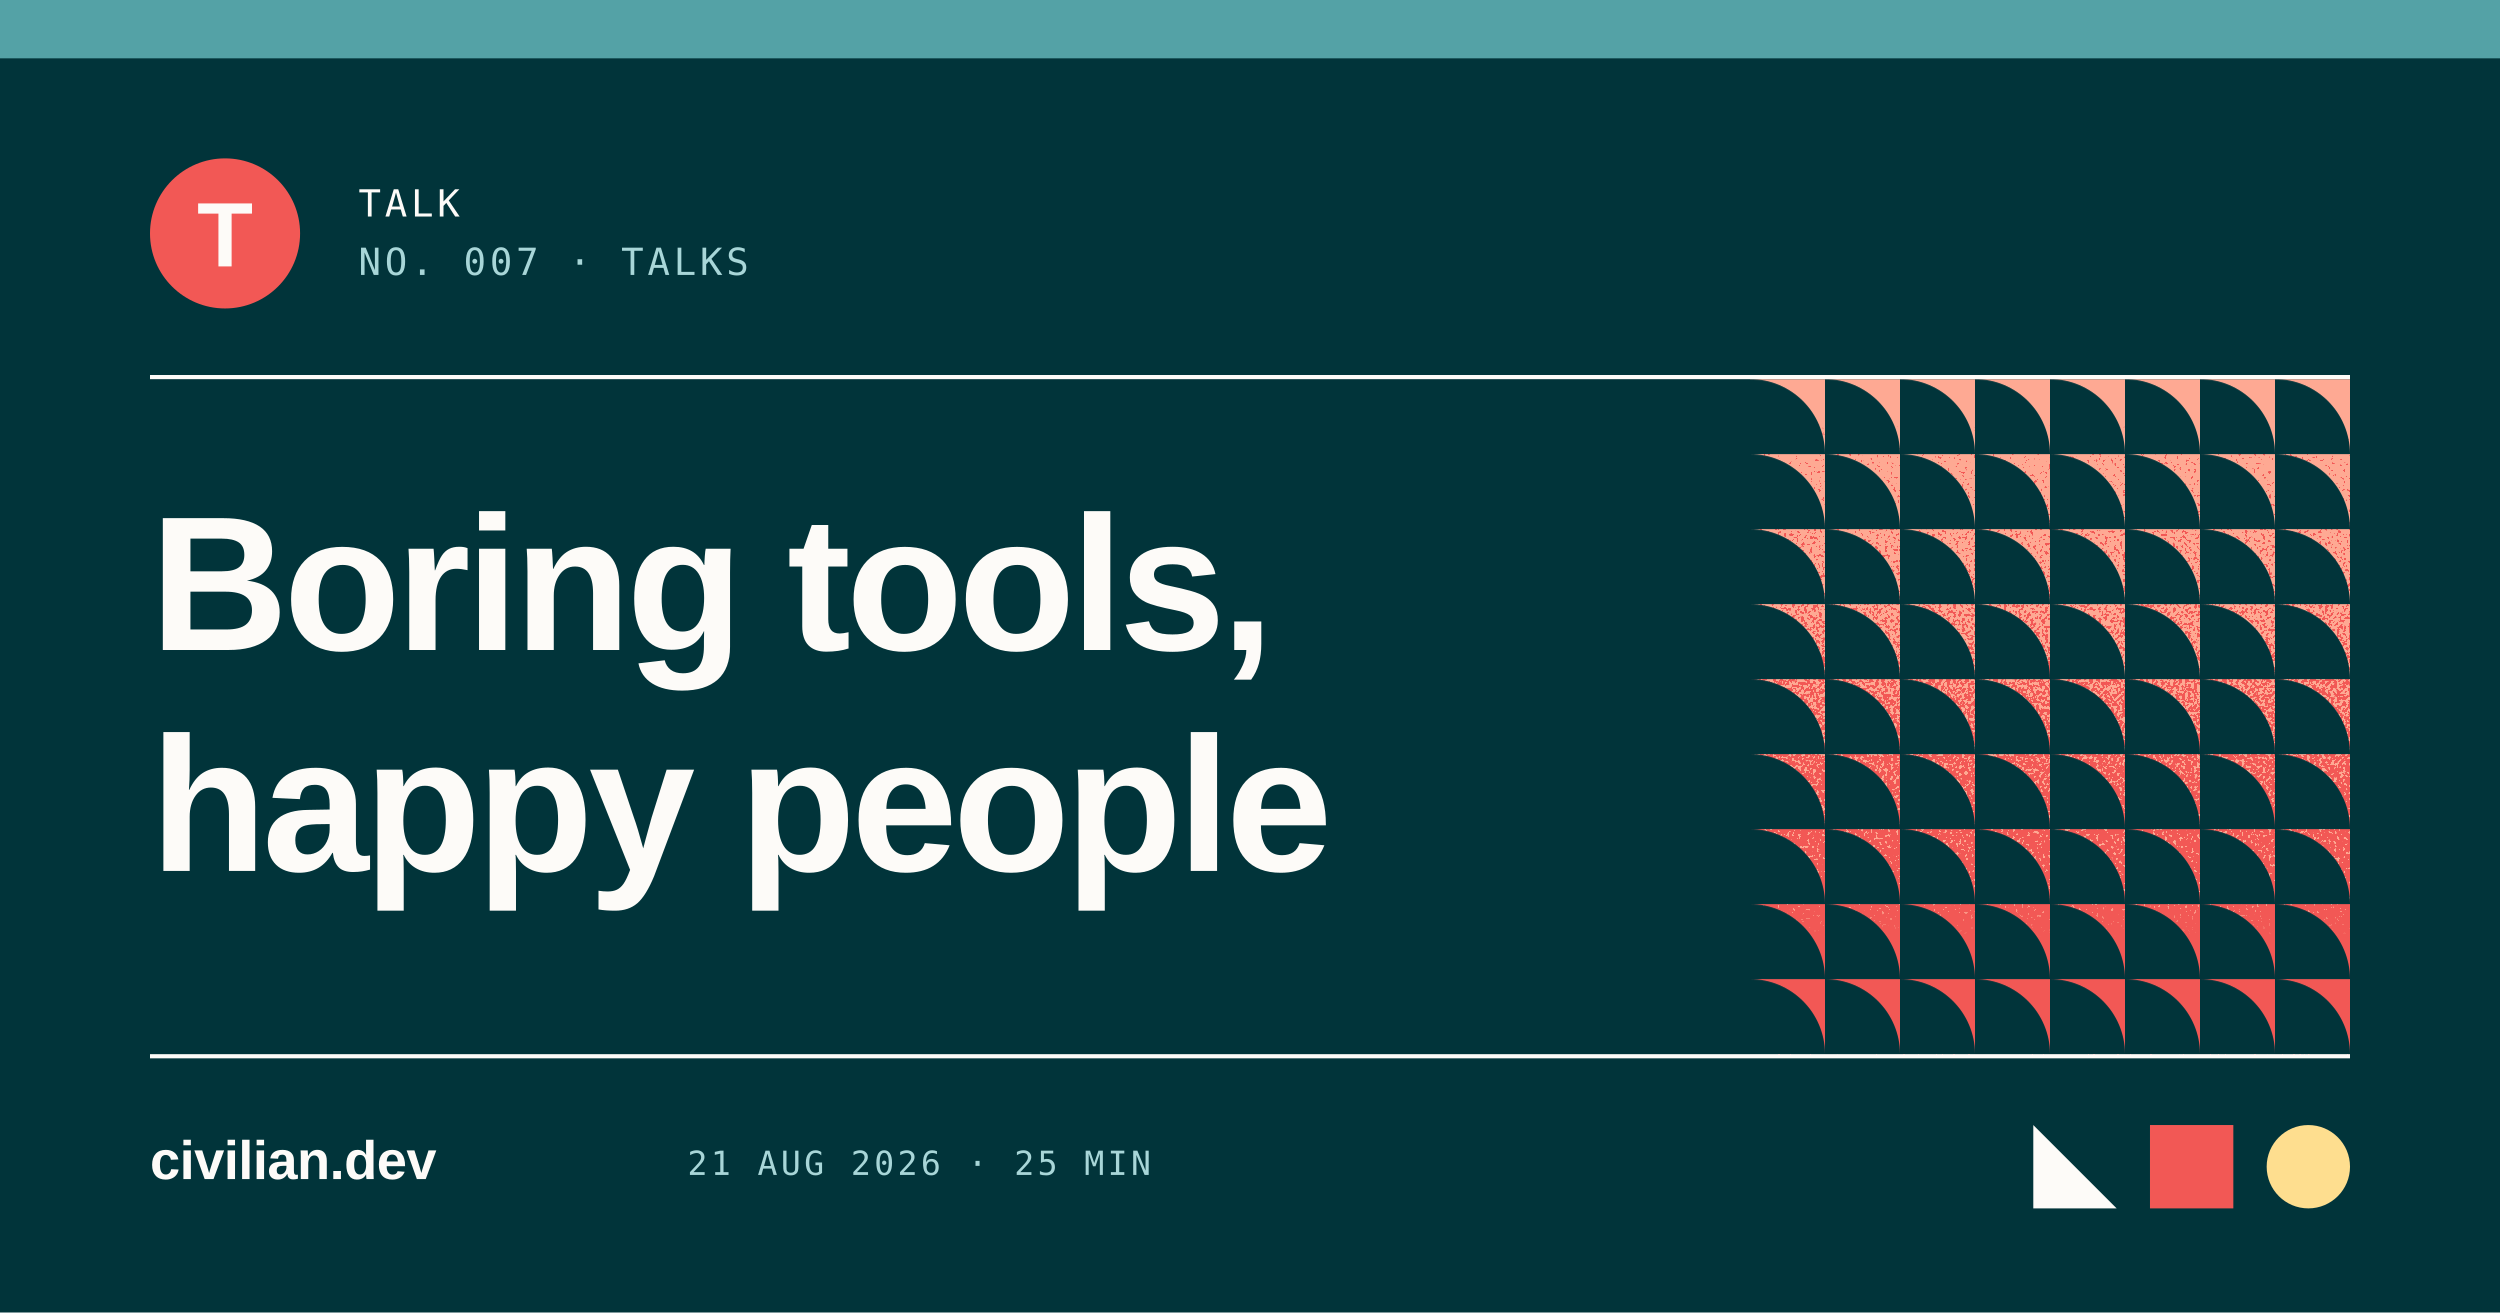
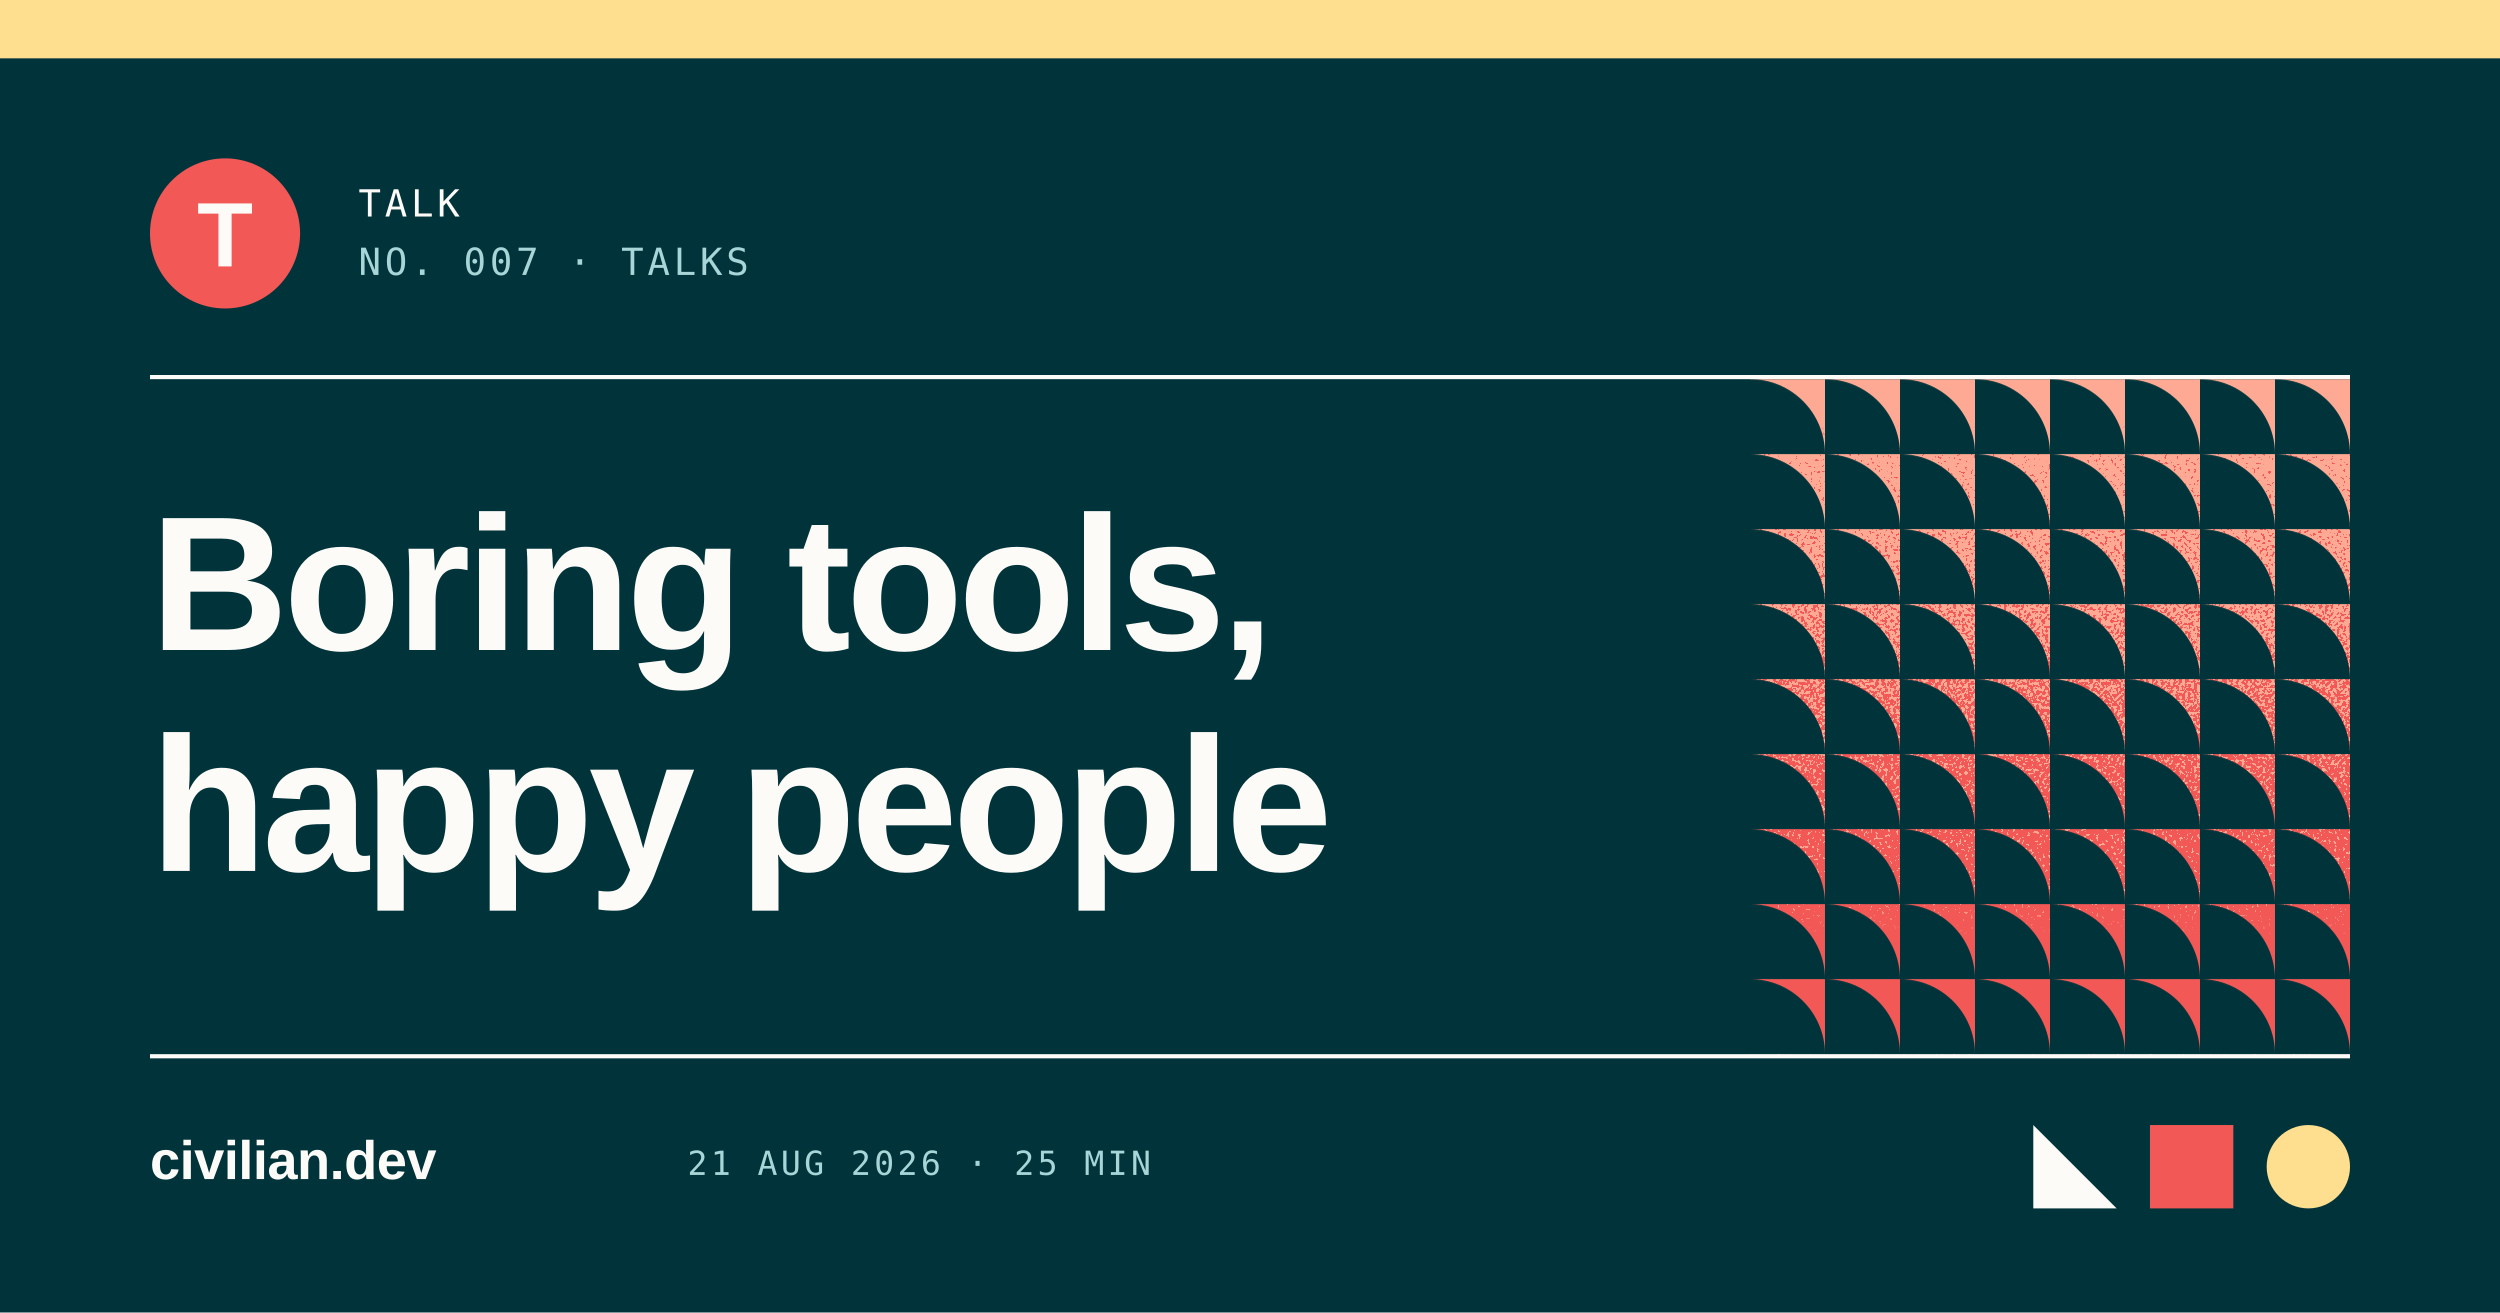
<svg xmlns="http://www.w3.org/2000/svg" viewBox="0 0 1200 630" width="1200" height="630" data-layout="sign" data-scheme="night" data-feature="weave" data-seed="9">
  <defs>
    <linearGradient id="sign-night-s9-weave-g" x1="0" y1="0" x2="0" y2="1">
      <stop offset="0" stop-opacity="0" />
      <stop offset="0.5" stop-opacity="0.5" />
      <stop offset="1" stop-opacity="1" />
    </linearGradient>
    <filter id="sign-night-s9-weave-f" x="0" y="0" width="100%" height="100%" color-interpolation-filters="sRGB">
      <feTurbulence type="fractalNoise" baseFrequency="0.7" numOctaves="2" seed="9" result="n" />
      <feColorMatrix in="n" type="matrix" values="0 0 0 0 0 0 0 0 0 0 0 0 0 0 0 2.4 0 0 0 -0.7" result="a" />
      <feComposite in="SourceGraphic" in2="a" operator="arithmetic" k1="0" k2="1.4" k3="1" k4="-0.62" />
      <feComponentTransfer result="t">
        <feFuncA type="linear" slope="14" intercept="-6.5" />
      </feComponentTransfer>
      <feFlood flood-color="#f25855" />
      <feComposite in2="t" operator="in" />
    </filter>
    <pattern id="sign-night-s9-weave-p" patternUnits="userSpaceOnUse" x="840" y="182" width="36" height="36">
      <g transform="translate(0 0) scale(0.3)" fill="#01343a">
        <path d="M0 120V0A120 120 0 0 1 120 120Z" />
      </g>
    </pattern>
  </defs>
  <rect width="1200" height="630" fill="#01343a" />
-   <rect x="0" y="0" width="1200" height="28" fill="#54a2a6" />
+   <rect x="0" y="0" width="1200" height="28" fill="#fede8f" />
  <circle cx="108.02" cy="112.04" r="36.02" fill="#f25855" />
  <text x="108.02" y="127.88" font-family="Poppins, 'Helvetica Neue', Arial, sans-serif" font-size="43.94" font-weight="600" text-anchor="middle" fill="#fdfbf8">T</text>
  <text x="172.07" y="103.95" font-family="'Monaspace Xenon', ui-monospace, Menlo, monospace" font-size="17.96" font-weight="500" letter-spacing="0.1em" text-anchor="start" fill="#fdfbf8">TALK</text>
  <text x="172.07" y="131.98" font-family="'Monaspace Xenon', ui-monospace, Menlo, monospace" font-size="17.96" font-weight="500" letter-spacing="0.1em" text-anchor="start" fill="#a8d6d8">NO. 007 · TALKS</text>
  <rect x="840" y="182" width="288" height="324" fill="#fea993" />
  <rect x="840" y="182" width="288" height="324" fill="url(#sign-night-s9-weave-g)" filter="url(#sign-night-s9-weave-f)" />
  <rect x="840" y="182" width="288" height="324" fill="url(#sign-night-s9-weave-p)" />
  <rect x="72" y="180" width="1056" height="2" fill="#fdfbf8" />
  <rect x="72" y="506" width="1056" height="2" fill="#fdfbf8" />
  <text x="72" y="311.99" font-family="Poppins, 'Helvetica Neue', Arial, sans-serif" font-size="91.98" font-weight="600" letter-spacing="-0.025em" fill="#fdfbf8">Boring tools,</text>
  <text x="72" y="418.04" font-family="Poppins, 'Helvetica Neue', Arial, sans-serif" font-size="91.98" font-weight="600" letter-spacing="-0.025em" fill="#fdfbf8">happy people</text>
  <text x="72" y="565.95" font-family="Poppins, 'Helvetica Neue', Arial, sans-serif" font-size="26.04" font-weight="600" letter-spacing="-0.01em" fill="#fdfbf8">civilian.dev</text>
  <text x="329.98" y="563.96" font-family="'Monaspace Xenon', ui-monospace, Menlo, monospace" font-size="15.96" font-weight="500" letter-spacing="0.1em" text-anchor="start" fill="#a8d6d8">21 AUG 2026 · 25 MIN</text>
  <g transform="translate(975.98 540.02) scale(0.3334)" fill="#fdfbf8">
    <path d="M0 120V0L120 120Z" />
  </g>
  <g transform="translate(1031.99 540.02) scale(0.3334)" fill="#f25855">
    <rect width="120" height="120" />
  </g>
  <g transform="translate(1088 540.02) scale(0.3334)" fill="#fede8f">
    <circle cx="60" cy="60" r="60" />
  </g>
</svg>
